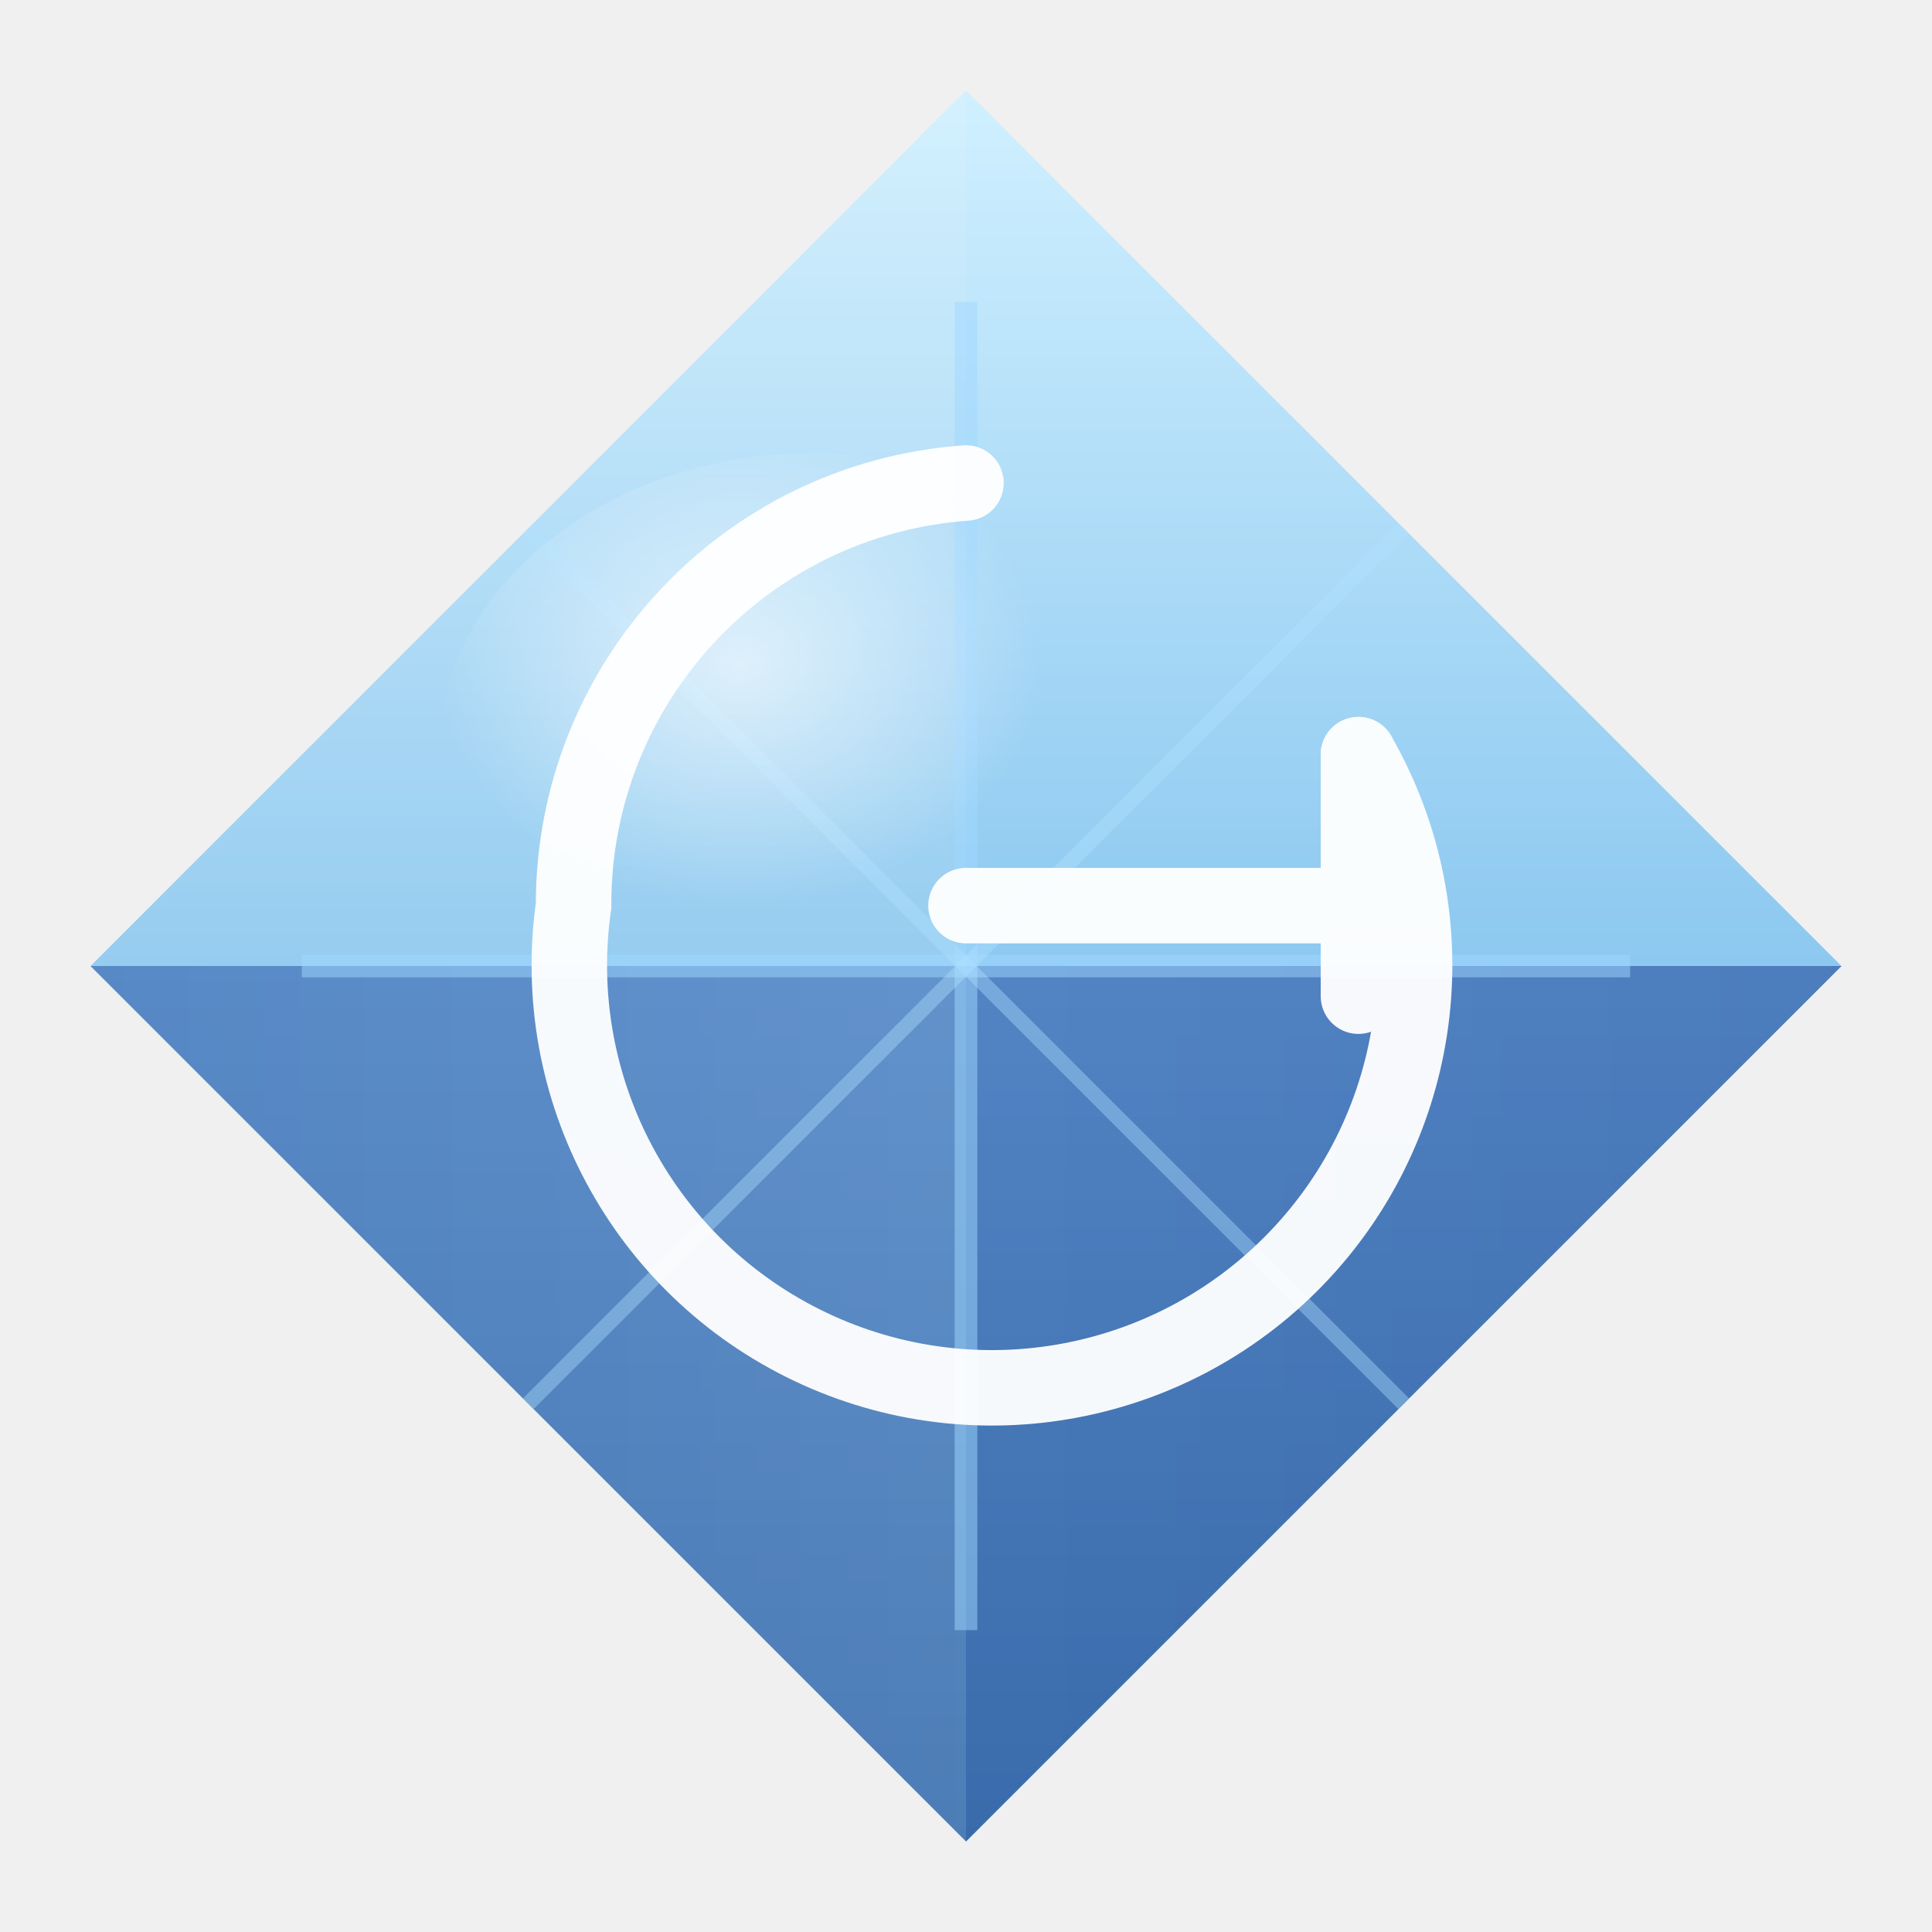
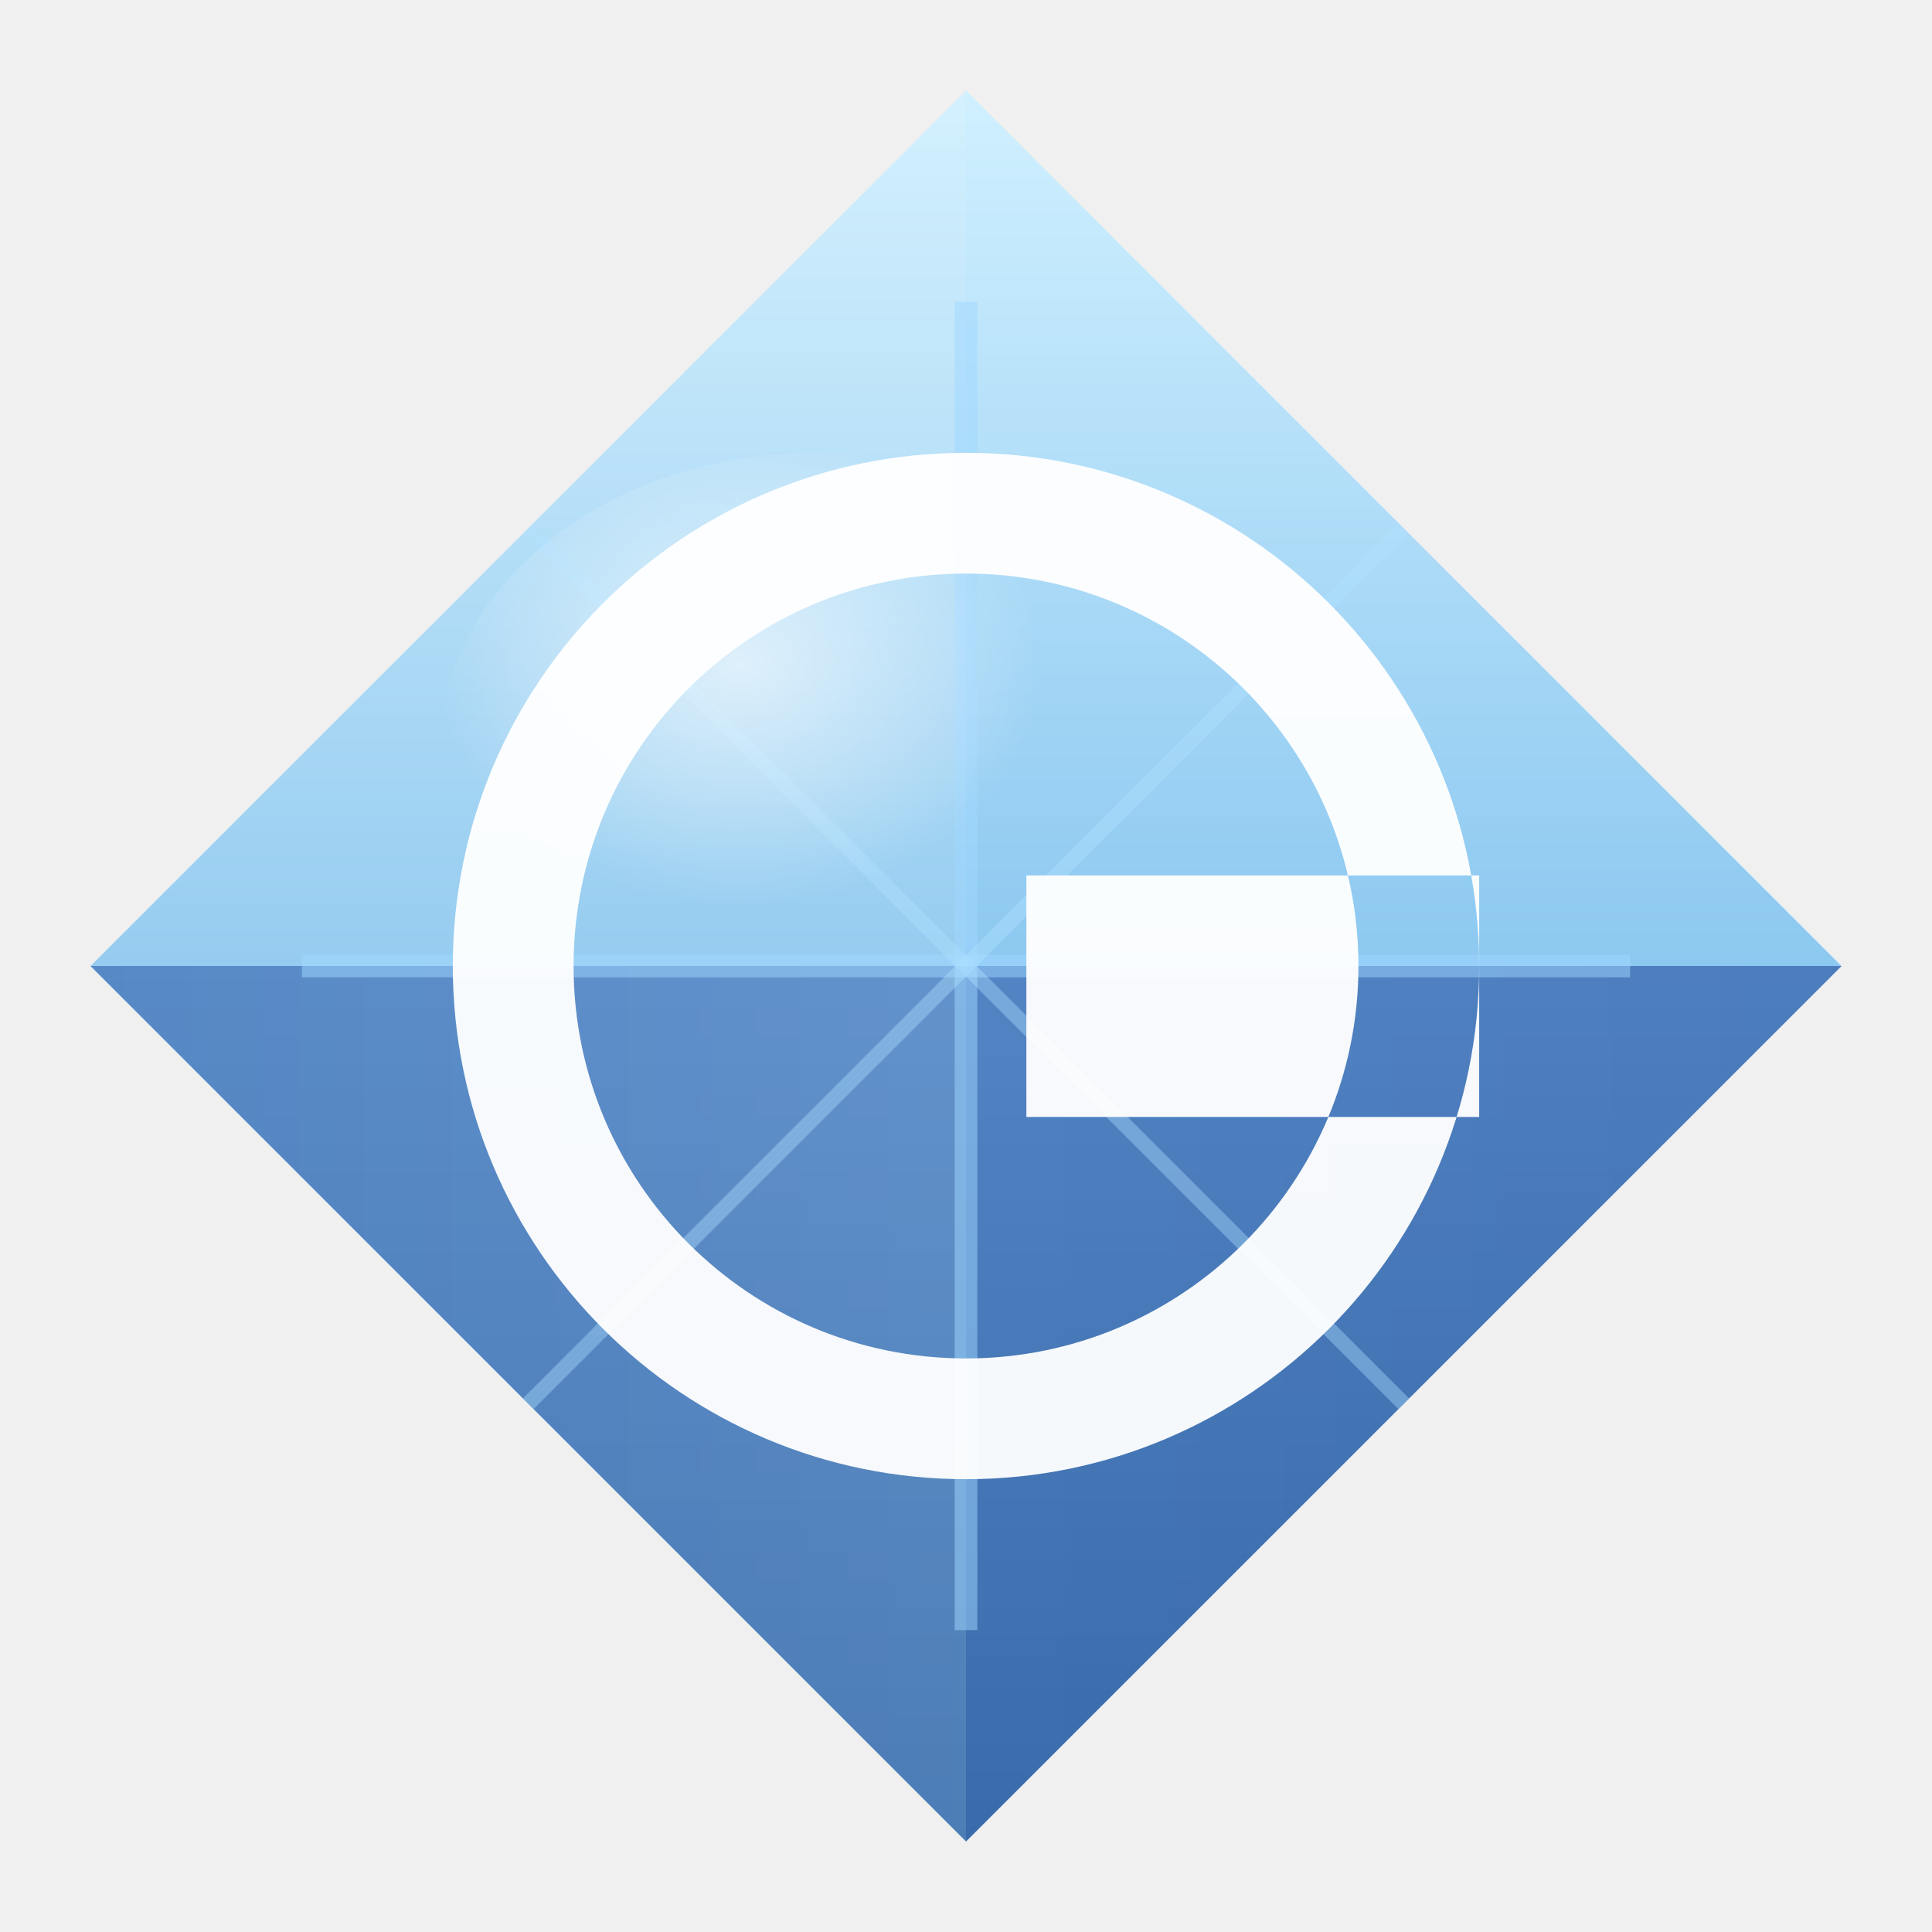
<svg xmlns="http://www.w3.org/2000/svg" viewBox="0 0 128 128">
  <defs>
    <linearGradient id="topFacet" x1="0%" y1="0%" x2="0%" y2="100%">
      <stop offset="0%" style="stop-color:#d0f0ff" />
      <stop offset="100%" style="stop-color:#8cc8f0" />
    </linearGradient>
    <linearGradient id="leftFacet" x1="0%" y1="0%" x2="100%" y2="0%">
      <stop offset="0%" style="stop-color:#5090d0" />
      <stop offset="100%" style="stop-color:#80b8e8" />
    </linearGradient>
    <linearGradient id="rightFacet" x1="0%" y1="0%" x2="100%" y2="0%">
      <stop offset="0%" style="stop-color:#6098d8" />
      <stop offset="100%" style="stop-color:#4070b0" />
    </linearGradient>
    <linearGradient id="bottomFacet" x1="0%" y1="0%" x2="0%" y2="100%">
      <stop offset="0%" style="stop-color:#5080c0" />
      <stop offset="100%" style="stop-color:#3060a0" />
    </linearGradient>
    <radialGradient id="highlight" cx="40%" cy="35%" r="40%">
      <stop offset="0%" style="stop-color:#ffffff;stop-opacity:0.6" />
      <stop offset="100%" style="stop-color:#ffffff;stop-opacity:0" />
    </radialGradient>
  </defs>
  <polygon points="64,6 122,64 64,64" fill="url(#topFacet)" />
  <polygon points="64,6 6,64 64,64" fill="url(#topFacet)" opacity="0.9" />
  <polygon points="6,64 64,64 64,122" fill="url(#leftFacet)" opacity="0.85" />
  <polygon points="122,64 64,64 64,122" fill="url(#rightFacet)" />
  <polygon points="64,64 6,64 64,122" fill="url(#bottomFacet)" opacity="0.7" />
  <polygon points="64,64 122,64 64,122" fill="url(#bottomFacet)" opacity="0.8" />
  <line x1="64" y1="20" x2="64" y2="108" stroke="#a0d8ff" stroke-width="1.5" opacity="0.5" />
  <line x1="20" y1="64" x2="108" y2="64" stroke="#a0d8ff" stroke-width="1.5" opacity="0.5" />
  <line x1="35" y1="35" x2="93" y2="93" stroke="#b0e0ff" stroke-width="1" opacity="0.4" />
  <line x1="93" y1="35" x2="35" y2="93" stroke="#b0e0ff" stroke-width="1" opacity="0.4" />
  <ellipse cx="54" cy="50" rx="25" ry="20" fill="url(#highlight)" />
-   <g fill="none" stroke="white" stroke-width="5" stroke-linecap="round" opacity="0.95">
-     <path d="M 90 50              A 28 28 0 1 1 38 60              A 28 28 0 0 1 64 32" />
-     <line x1="64" y1="60" x2="90" y2="60" />
-     <line x1="90" y1="50" x2="90" y2="66" />
+   <g fill="white">
+     <path d="M 64 30              A 34 34 0 1 0 64 98              A 34 34 0 0 0 98 64              L 98 74              L 68 74              L 68 58              L 90 58              L 90 64              A 26 26 0 1 1 64 38              A 26 26 0 0 1 90 64              L 90 58              L 98 58              L 98 64              A 34 34 0 0 0 64 30 Z" fill="white" opacity="0.95" />
  </g>
</svg>
